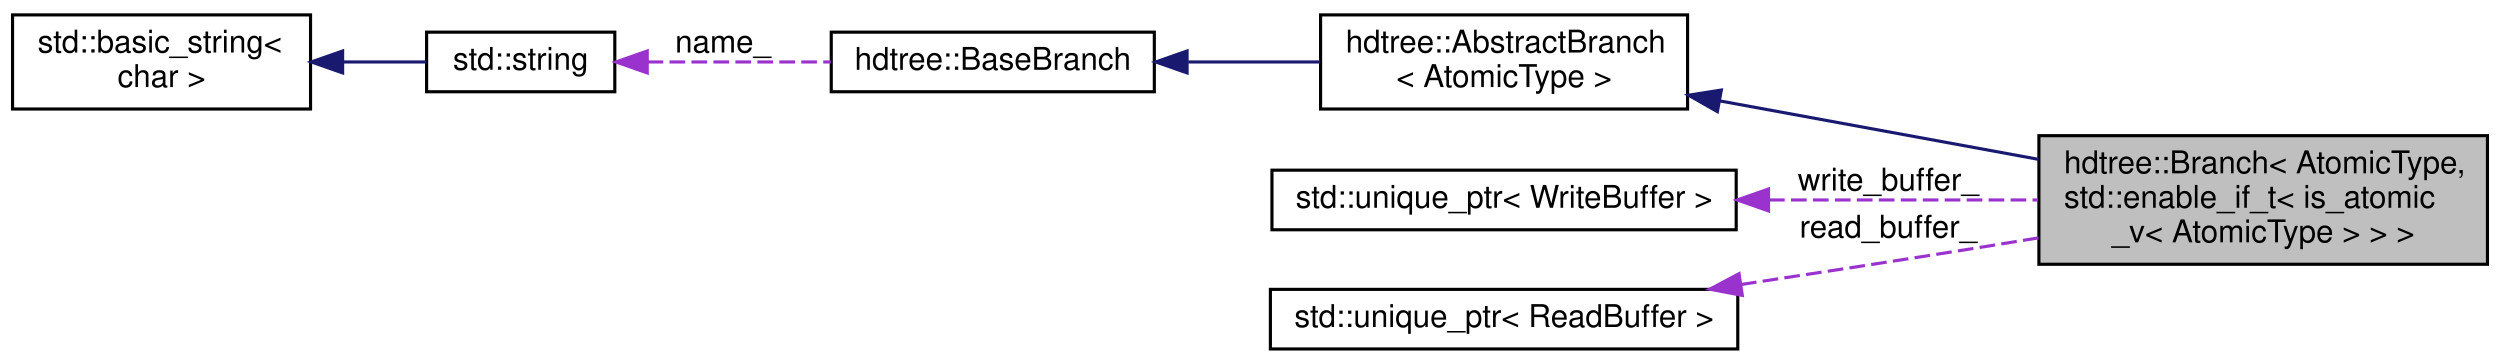
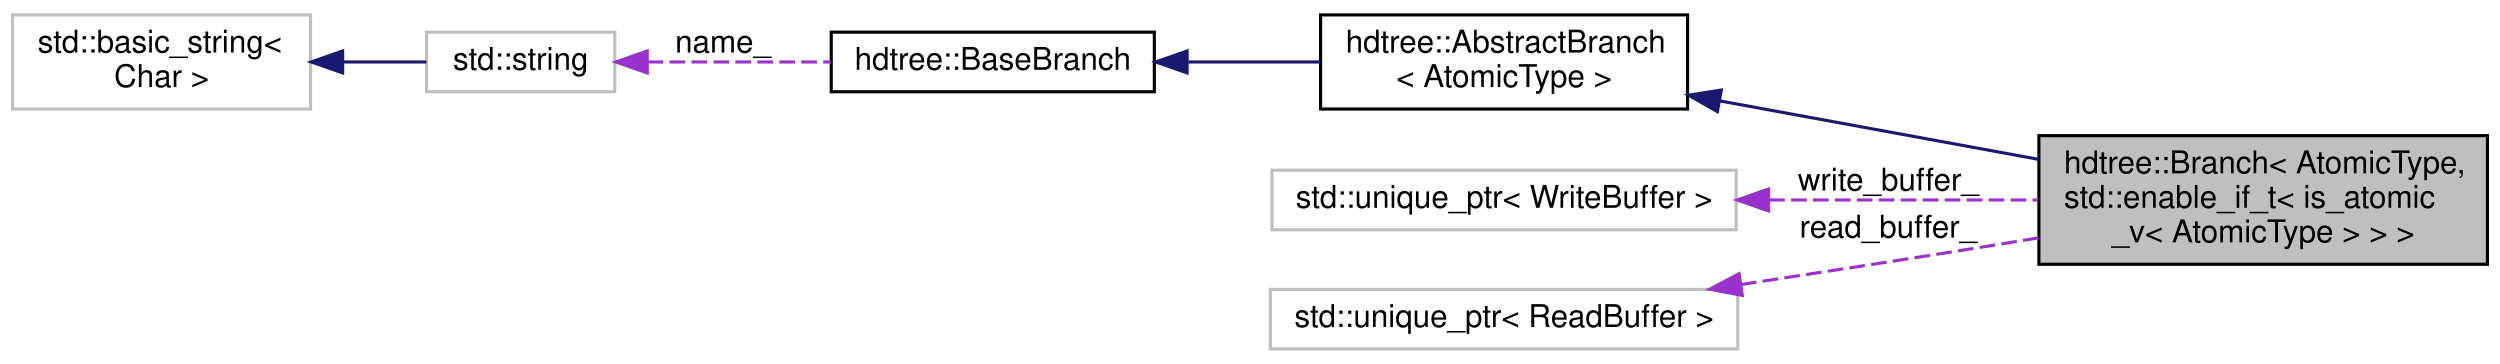
<svg xmlns="http://www.w3.org/2000/svg" xmlns:xlink="http://www.w3.org/1999/xlink" width="797pt" height="116pt" viewBox="0.00 0.00 797.00 115.50">
  <g id="graph0" class="graph" transform="scale(1 1) rotate(0) translate(4 111.5)">
    <g id="node1" class="node">
      <g id="a_node1">
        <a xlink:title="Branch wrapper for atomic types.">
          <polygon fill="#bfbfbf" stroke="black" points="646,-27.5 646,-68.5 789,-68.5 789,-27.5 646,-27.5" />
          <text text-anchor="start" x="654" y="-56.5" font-family="Helvetica,sans-Serif" font-size="10.00">hdtree::Branch&lt; AtomicType,</text>
          <text text-anchor="start" x="654" y="-45.5" font-family="Helvetica,sans-Serif" font-size="10.00"> std::enable_if_t&lt; is_atomic</text>
          <text text-anchor="middle" x="717.5" y="-34.5" font-family="Helvetica,sans-Serif" font-size="10.00">_v&lt; AtomicType &gt; &gt; &gt;</text>
        </a>
      </g>
    </g>
    <g id="node2" class="node">
      <g id="a_node2">
        <a xlink:href="classhdtree_1_1AbstractBranch.html" target="_top" xlink:title=" ">
          <polygon fill="none" stroke="black" points="417,-77 417,-107 534,-107 534,-77 417,-77" />
          <text text-anchor="start" x="425" y="-95" font-family="Helvetica,sans-Serif" font-size="10.00">hdtree::AbstractBranch</text>
          <text text-anchor="middle" x="475.5" y="-84" font-family="Helvetica,sans-Serif" font-size="10.00">&lt; AtomicType &gt;</text>
        </a>
      </g>
    </g>
    <g id="edge1" class="edge">
      <path fill="none" stroke="midnightblue" d="M544.37,-79.56C576.1,-73.74 613.87,-66.82 645.93,-60.94" />
      <polygon fill="midnightblue" stroke="midnightblue" points="543.5,-76.16 534.29,-81.4 544.76,-83.04 543.5,-76.16" />
    </g>
    <g id="node3" class="node">
      <g id="a_node3">
        <a xlink:href="classhdtree_1_1BaseBranch.html" target="_top" xlink:title="Empty data base allowing recursion.">
          <polygon fill="none" stroke="black" points="261,-82.5 261,-101.5 364,-101.5 364,-82.5 261,-82.5" />
          <text text-anchor="middle" x="312.5" y="-89.5" font-family="Helvetica,sans-Serif" font-size="10.00">hdtree::BaseBranch</text>
        </a>
      </g>
    </g>
    <g id="edge2" class="edge">
      <path fill="none" stroke="midnightblue" d="M374.82,-92C388.63,-92 403.24,-92 416.89,-92" />
      <polygon fill="midnightblue" stroke="midnightblue" points="374.44,-88.5 364.44,-92 374.44,-95.5 374.44,-88.5" />
    </g>
    <g id="node4" class="node">
      <g id="a_node4">
-         <a target="_parent" xlink:href="http://en.cppreference.com/w/cpp/string/basic_string.html" xlink:title=" ">
-           <polygon fill="none" stroke="black" points="132,-82.5 132,-101.5 192,-101.5 192,-82.5 132,-82.5" />
+         <a xlink:title=" ">
+           <polygon fill="none" stroke="#bfbfbf" points="132,-82.5 132,-101.5 192,-101.5 192,-82.5 132,-82.5" />
          <text text-anchor="middle" x="162" y="-89.5" font-family="Helvetica,sans-Serif" font-size="10.00">std::string</text>
        </a>
      </g>
    </g>
    <g id="edge3" class="edge">
      <path fill="none" stroke="#9a32cd" stroke-dasharray="5,2" d="M202.44,-92C220.36,-92 241.77,-92 260.86,-92" />
      <polygon fill="#9a32cd" stroke="#9a32cd" points="202.34,-88.5 192.34,-92 202.34,-95.5 202.34,-88.5" />
      <text text-anchor="middle" x="226.5" y="-95" font-family="Helvetica,sans-Serif" font-size="10.00"> name_</text>
    </g>
    <g id="node5" class="node">
      <g id="a_node5">
-         <a target="_parent" xlink:href="http://en.cppreference.com/w/cpp/string/basic_string.html" xlink:title=" ">
-           <polygon fill="none" stroke="black" points="0,-77 0,-107 95,-107 95,-77 0,-77" />
+         <a xlink:title=" ">
+           <polygon fill="none" stroke="#bfbfbf" points="0,-77 0,-107 95,-107 95,-77 0,-77" />
          <text text-anchor="start" x="8" y="-95" font-family="Helvetica,sans-Serif" font-size="10.00">std::basic_string&lt;</text>
-           <text text-anchor="middle" x="47.5" y="-84" font-family="Helvetica,sans-Serif" font-size="10.00"> char &gt;</text>
+           <text text-anchor="middle" x="47.5" y="-84" font-family="Helvetica,sans-Serif" font-size="10.00"> Char &gt;</text>
        </a>
      </g>
    </g>
    <g id="edge4" class="edge">
      <path fill="none" stroke="midnightblue" d="M105.53,-92C114.68,-92 123.8,-92 131.93,-92" />
      <polygon fill="midnightblue" stroke="midnightblue" points="105.23,-88.5 95.23,-92 105.23,-95.5 105.23,-88.5" />
    </g>
    <g id="node6" class="node">
      <g id="a_node6">
-         <a target="_parent" xlink:href="http://en.cppreference.com/w/cpp/memory/unique_ptr.html" xlink:title=" ">
-           <polygon fill="none" stroke="black" points="401.5,-38.5 401.5,-57.5 549.5,-57.5 549.5,-38.5 401.5,-38.5" />
+         <a xlink:title=" ">
+           <polygon fill="none" stroke="#bfbfbf" points="401.5,-38.5 401.5,-57.5 549.5,-57.5 549.5,-38.5 401.5,-38.5" />
          <text text-anchor="middle" x="475.5" y="-45.5" font-family="Helvetica,sans-Serif" font-size="10.00">std::unique_ptr&lt; WriteBuffer &gt;</text>
        </a>
      </g>
    </g>
    <g id="edge5" class="edge">
      <path fill="none" stroke="#9a32cd" stroke-dasharray="5,2" d="M559.97,-48C587.92,-48 618.8,-48 645.69,-48" />
      <polygon fill="#9a32cd" stroke="#9a32cd" points="559.81,-44.5 549.81,-48 559.81,-51.5 559.81,-44.5" />
      <text text-anchor="middle" x="598" y="-51" font-family="Helvetica,sans-Serif" font-size="10.00"> write_buffer_</text>
    </g>
    <g id="node7" class="node">
      <g id="a_node7">
-         <a target="_parent" xlink:href="http://en.cppreference.com/w/cpp/memory/unique_ptr.html" xlink:title=" ">
-           <polygon fill="none" stroke="black" points="401,-0.5 401,-19.5 550,-19.5 550,-0.5 401,-0.5" />
+         <a xlink:title=" ">
+           <polygon fill="none" stroke="#bfbfbf" points="401,-0.5 401,-19.5 550,-19.5 550,-0.5 401,-0.5" />
          <text text-anchor="middle" x="475.5" y="-7.5" font-family="Helvetica,sans-Serif" font-size="10.00">std::unique_ptr&lt; ReadBuffer &gt;</text>
        </a>
      </g>
    </g>
    <g id="edge6" class="edge">
      <path fill="none" stroke="#9a32cd" stroke-dasharray="5,2" d="M551.01,-21.05C575.54,-24.76 602.95,-28.98 628,-33 633.85,-33.94 639.91,-34.93 645.99,-35.94" />
      <polygon fill="#9a32cd" stroke="#9a32cd" points="551.45,-17.58 541.04,-19.55 550.41,-24.5 551.45,-17.58" />
      <text text-anchor="middle" x="598" y="-36" font-family="Helvetica,sans-Serif" font-size="10.00"> read_buffer_</text>
    </g>
  </g>
</svg>
